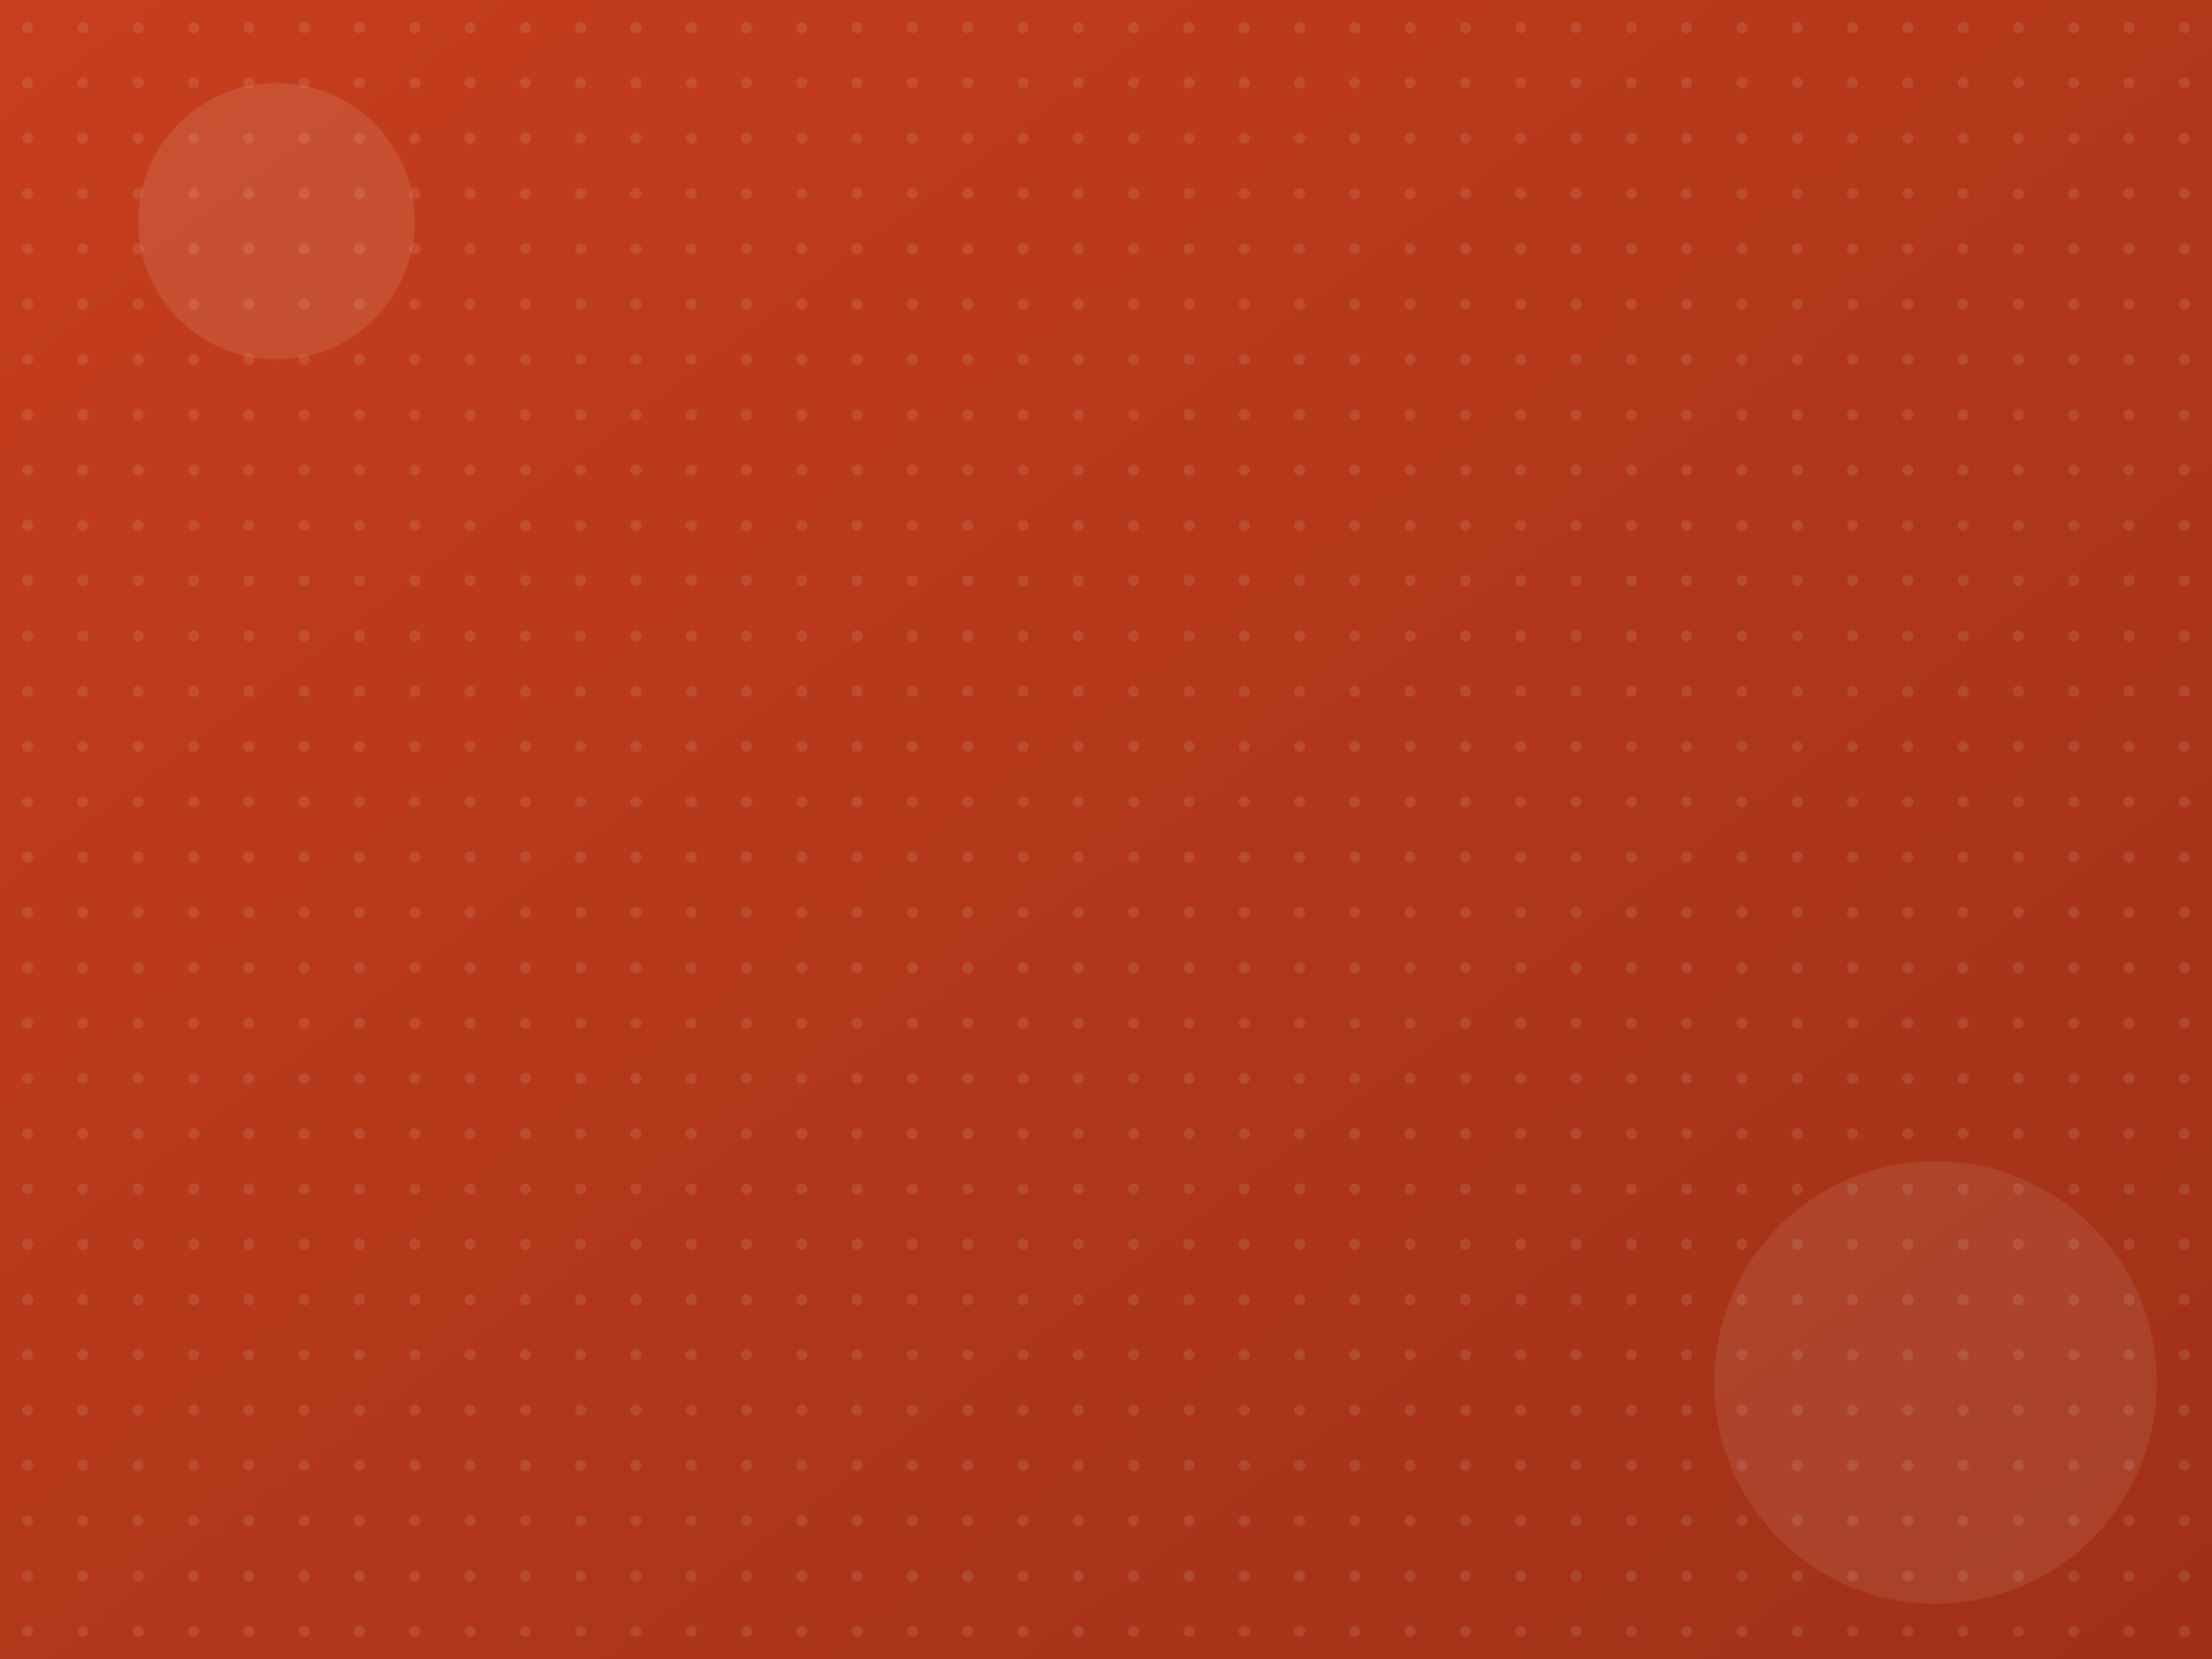
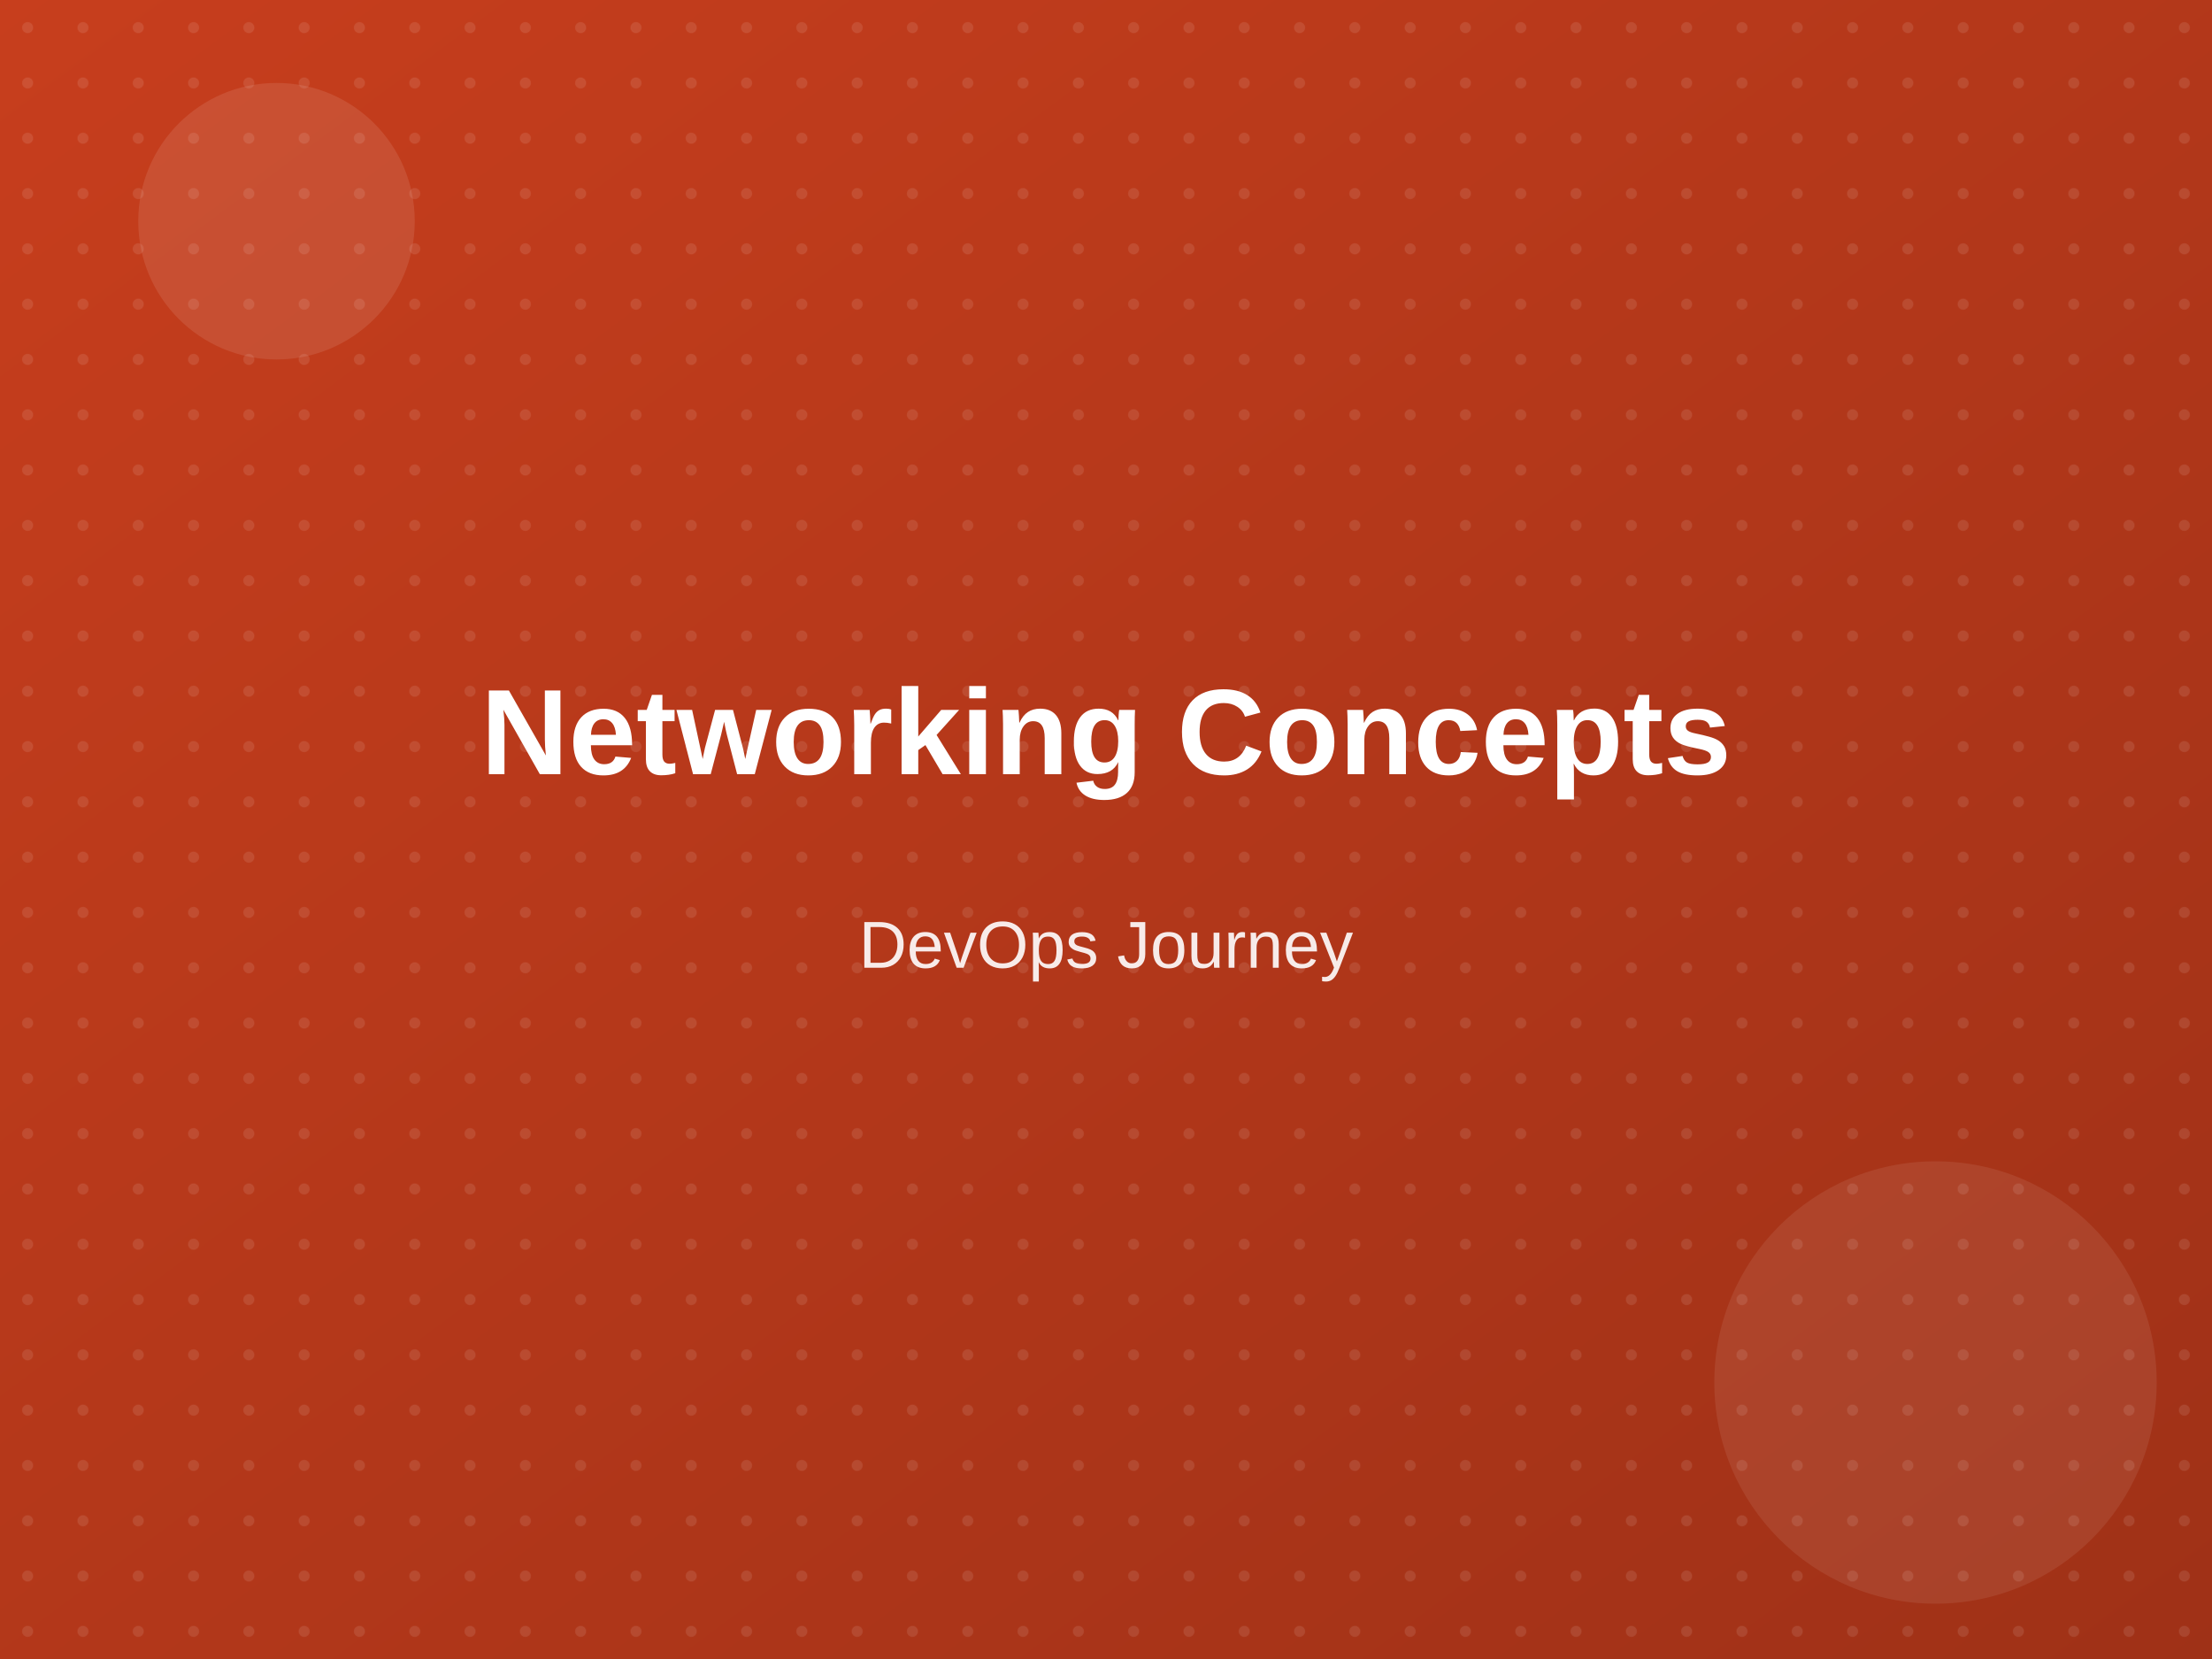
<svg xmlns="http://www.w3.org/2000/svg" width="800" height="600">
  <defs>
    <linearGradient id="grad" x1="0%" y1="0%" x2="100%" y2="100%">
      <stop offset="0%" style="stop-color:#C73E1D;stop-opacity:1" />
      <stop offset="100%" style="stop-color:#9f3117;stop-opacity:1" />
    </linearGradient>
    <pattern id="dots" x="20" y="20" width="20" height="20" patternUnits="userSpaceOnUse">
      <circle cx="10" cy="10" r="2" fill="rgba(255,255,255,0.1)" />
    </pattern>
  </defs>
  <rect width="800" height="600" fill="url(#grad)" />
  <rect width="800" height="600" fill="url(#dots)" />
  <circle cx="100" cy="80" r="50" fill="rgba(255,255,255,0.1)" />
  <circle cx="700" cy="500" r="80" fill="rgba(255,255,255,0.08)" />
+   <text x="400" y="280" font-size="44" font-family="Arial, sans-serif" font-weight="bold" text-anchor="middle" fill="white" word-spacing="10">
+     Networking Concepts
+   </text>
+   <text x="400" y="350" font-size="24" font-family="Arial, sans-serif" text-anchor="middle" fill="rgba(255,255,255,0.9)">
+     DevOps Journey
+   </text>
</svg>
